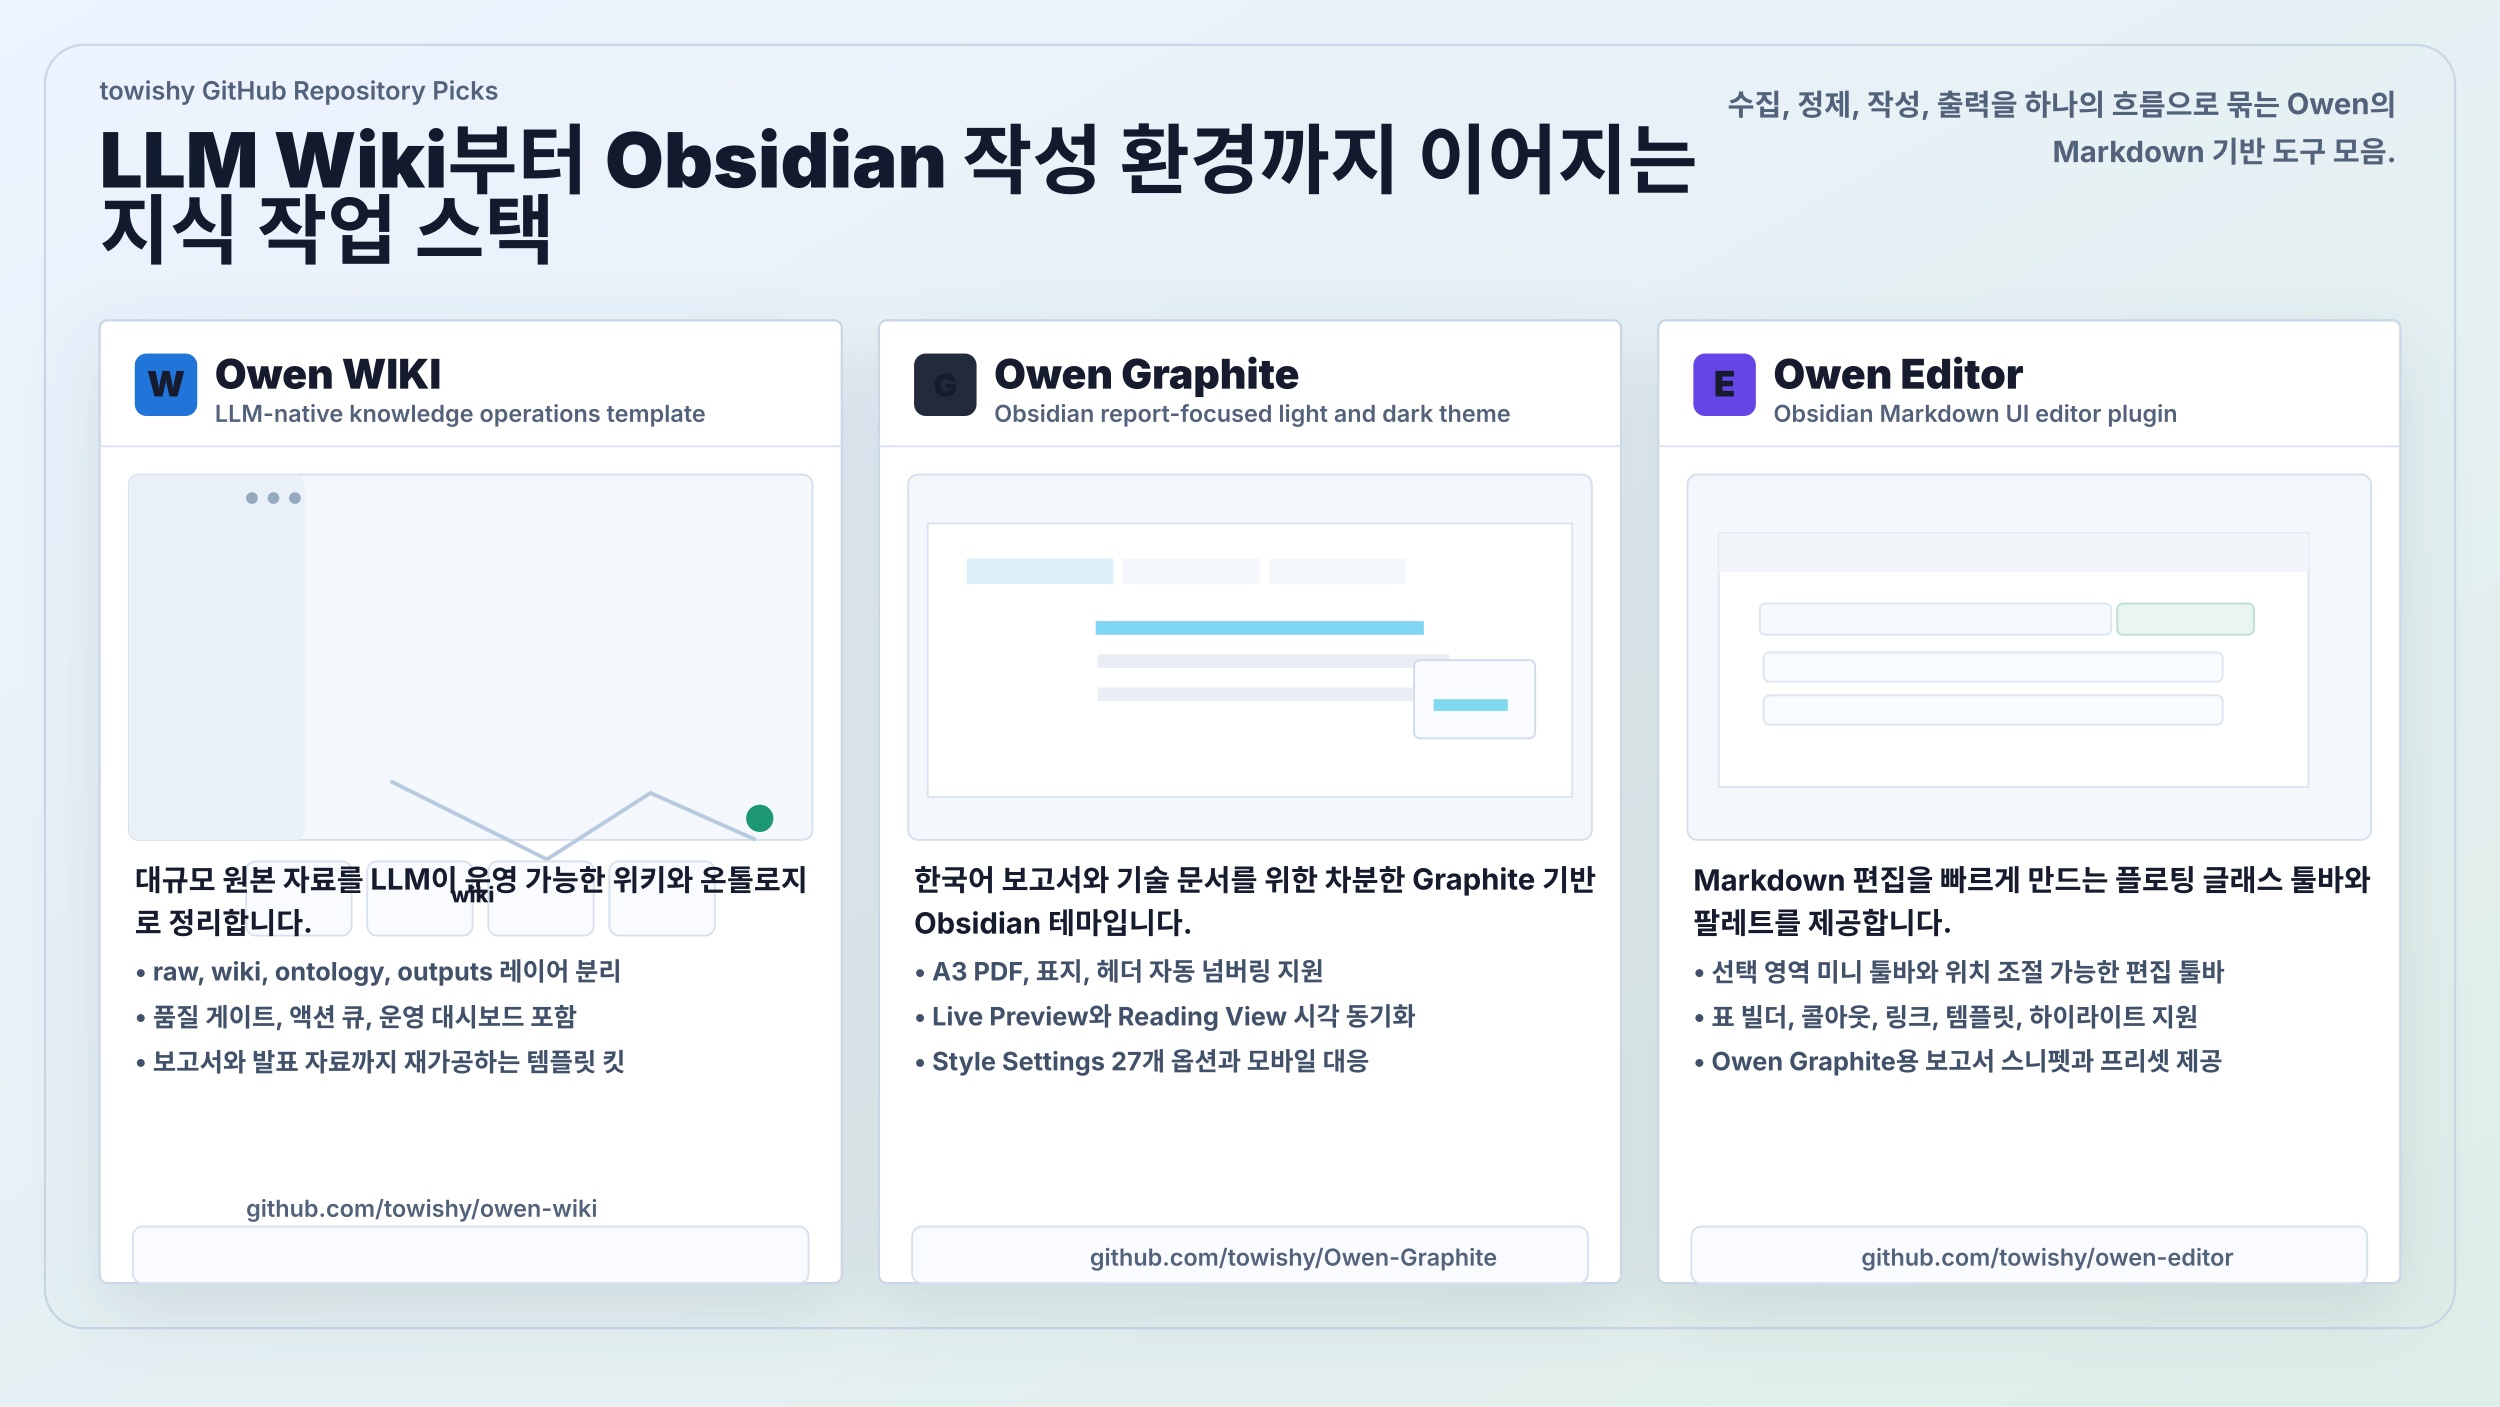
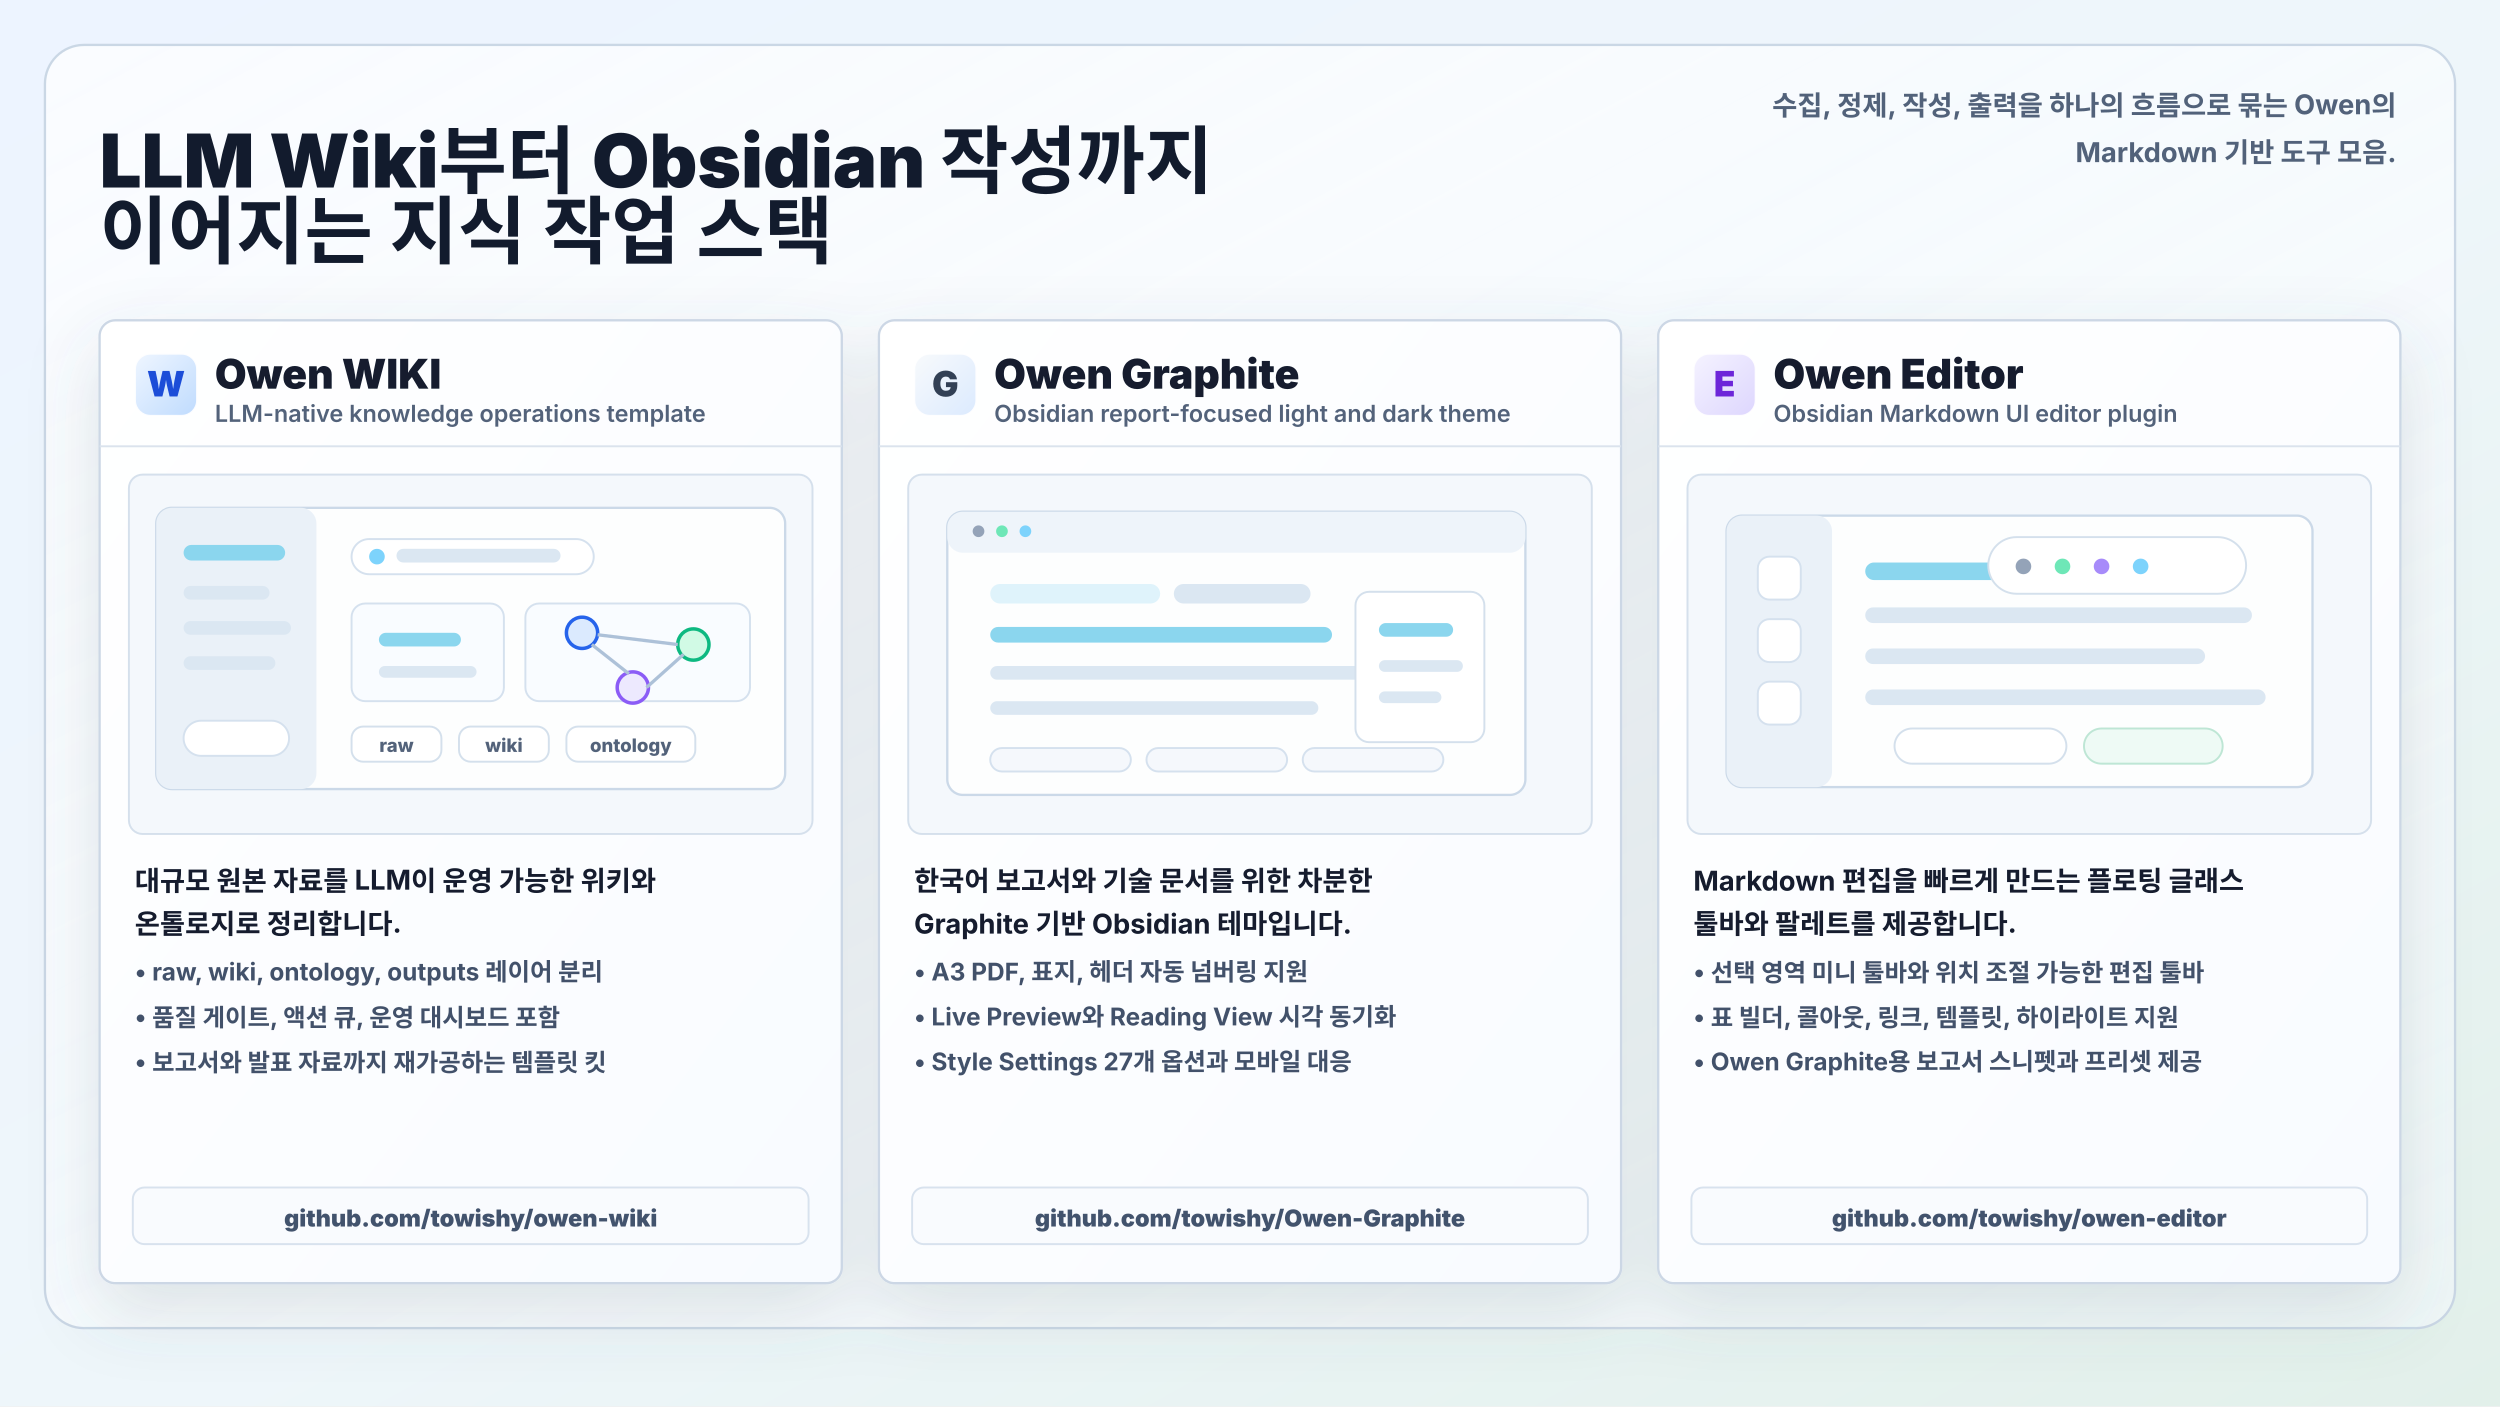
<svg xmlns="http://www.w3.org/2000/svg" width="1280" height="720" viewBox="0 0 1280 720" role="img" aria-labelledby="title desc">
  <defs>
    <linearGradient id="bg" x1="0" y1="0" x2="1" y2="1">
-       <stop offset="0" stop-color="#edf3ff" />
-       <stop offset="1" stop-color="#dfeee9" />
+       <stop offset="0" stop-color="#edf4ff" />
+       <stop offset="0.54" stop-color="#eef6fa" />
+       <stop offset="1" stop-color="#e2f0ea" />
+     </linearGradient>
+     <linearGradient id="panel" x1="0" y1="0" x2="1" y2="1">
+       <stop offset="0" stop-color="#ffffff" stop-opacity="0.74" />
+       <stop offset="1" stop-color="#f7fbff" stop-opacity="0.58" />
+     </linearGradient>
+     <linearGradient id="cardFill" x1="0" y1="0" x2="1" y2="1">
+       <stop offset="0" stop-color="#ffffff" />
+       <stop offset="1" stop-color="#f8fbff" />
+     </linearGradient>
+     <linearGradient id="wikiIcon" x1="0" y1="0" x2="1" y2="1">
+       <stop offset="0" stop-color="#eff6ff" />
+       <stop offset="1" stop-color="#bfdbfe" />
+     </linearGradient>
+     <linearGradient id="graphiteIcon" x1="0" y1="0" x2="1" y2="1">
+       <stop offset="0" stop-color="#f8fafc" />
+       <stop offset="1" stop-color="#dbeafe" />
+     </linearGradient>
+     <linearGradient id="editorIcon" x1="0" y1="0" x2="1" y2="1">
+       <stop offset="0" stop-color="#f5f3ff" />
+       <stop offset="1" stop-color="#ddd6fe" />
    </linearGradient>
    <filter id="shadow" x="-20%" y="-20%" width="140%" height="140%">
      <feDropShadow dx="0" dy="14" stdDeviation="18" flood-color="#506070" flood-opacity="0.16" />
    </filter>
    <style>
      text { font-family: Inter, -apple-system, BlinkMacSystemFont, "Segoe UI", sans-serif; fill: #121b2d; }
      .muted { fill: #52627a; }
      .small { font-size: 13px; font-weight: 600; }
-       .body { font-size: 15px; font-weight: 700; }
+       .body { font-size: 14px; font-weight: 750; }
      .caption { font-size: 12px; font-weight: 600; fill: #52627a; }
-       .h1 { font-size: 39px; font-weight: 850; letter-spacing: 0; }
+       .h1 { font-size: 38px; font-weight: 850; letter-spacing: 0; }
      .card-title { font-size: 21px; font-weight: 850; }
-       .card { fill: #fff; stroke: #ccd7e5; stroke-width: 1.2; }
+       .card { fill: url(#cardFill); stroke: #ccd7e5; stroke-width: 1.2; }
      .screen { fill: #f4f8fc; stroke: #d5e0ec; stroke-width: 1; }
      .button { fill: #f9fbfe; stroke: #d8e2ee; stroke-width: 1; }
-       .bullet { font-size: 13px; font-weight: 650; fill: #42516a; }
+       .bullet { font-size: 12.5px; font-weight: 700; fill: #42516a; }
+       .chip { font-size: 10px; font-weight: 800; fill: #3d4d66; }
+       .ui-window { fill: rgba(255, 255, 255, 0.82); stroke: #cbd9e8; stroke-width: 1.2; }
+       .ui-panel { fill: #f9fcff; stroke: #d5e1ee; stroke-width: 1; }
+       .ui-sidebar { fill: #eaf1f8; }
+       .ui-soft { fill: #eef5fb; }
+       .ui-line { fill: #dbe7f2; }
+       .ui-line-strong { fill: #8bd6ee; }
+       .ui-pill { fill: #ffffff; stroke: #d4e0ec; stroke-width: 1; }
+       .ui-label { font-size: 9.5px; font-weight: 800; fill: #52627a; }
+       .ui-dot-muted { fill: #94a3b8; }
+       .ui-dot-mint { fill: #6ee7b7; }
+       .ui-dot-violet { fill: #a78bfa; }
+       .ui-dot-sky { fill: #7dd3fc; }
+       .icon-tile { stroke: rgba(255, 255, 255, 0.92); stroke-width: 1.2; }
+       .icon-letter { font-size: 18px; font-weight: 900; }
+       .icon-letter-wiki { fill: #1d4ed8; }
+       .icon-letter-graphite { fill: #334155; }
+       .icon-letter-editor { fill: #6d28d9; }
+       .repo { font-size: 12px; font-weight: 850; fill: #43536d; }
    </style>
  </defs>
  <rect width="1280" height="720" fill="url(#bg)" />
-   <rect x="23" y="23" width="1234" height="657" rx="20" fill="none" stroke="#cad7e5" stroke-width="1.2" />
-   <text x="51" y="51" class="small muted">towishy GitHub Repository Picks</text>
-   <text x="51" y="96" class="h1">LLM Wiki부터 Obsidian 작성 환경까지 이어지는</text>
-   <text x="51" y="132" class="h1">지식 작업 스택</text>
+   <rect x="23" y="23" width="1234" height="657" rx="20" fill="url(#panel)" stroke="#cad7e5" stroke-width="1.2" />
+   <text x="51" y="96" class="h1">LLM Wiki부터 Obsidian 작성까지</text>
+   <text x="51" y="132" class="h1">이어지는 지식 작업 스택</text>
  <text x="1227" y="59" text-anchor="end" class="body muted">수집, 정제, 작성, 출력을 하나의 흐름으로 묶는 Owen의</text>
  <text x="1227" y="83" text-anchor="end" class="body muted">Markdown 기반 도구 모음.</text>
  <g filter="url(#shadow)">
    <g transform="translate(51 164)">
-       <rect class="card" width="380" height="493" rx="4" />
+       <rect class="card" width="380" height="493" rx="8" />
      <rect x="0" y="64" width="380" height="1" fill="#dbe3ed" />
-       <rect x="18" y="17" width="32" height="32" rx="6" fill="#2374d8" />
-       <text x="34" y="39" text-anchor="middle" font-size="18" font-weight="850" fill="#fff">W</text>
+       <rect class="icon-tile" x="18" y="17" width="32" height="32" rx="8" fill="url(#wikiIcon)" />
+       <text x="34" y="39" text-anchor="middle" class="icon-letter icon-letter-wiki">W</text>
      <text x="59" y="35" class="card-title">Owen WIKI</text>
      <text x="59" y="52" class="caption">LLM-native knowledge operations template</text>
-       <rect x="15" y="79" width="350" height="187" rx="5" class="screen" />
-       <circle cx="79" cy="254" r="7" fill="#3f7df3" />
-       <circle cx="338" cy="255" r="7" fill="#1d9873" />
-       <path d="M149 236 L229 276 L282 242 L336 266" fill="none" stroke="#b8cadf" stroke-width="2" />
-       <rect x="15" y="79" width="90" height="187" rx="5" fill="#eaf0f7" />
-       <circle cx="78" cy="91" r="3" fill="#95a9bf" />
-       <circle cx="89" cy="91" r="3" fill="#95a9bf" />
-       <circle cx="100" cy="91" r="3" fill="#95a9bf" />
-       <rect x="75" y="277" width="54" height="38" rx="5" class="button" />
-       <rect x="137" y="277" width="54" height="38" rx="5" class="button" />
-       <rect x="199" y="277" width="54" height="38" rx="5" class="button" />
-       <rect x="261" y="277" width="54" height="38" rx="5" class="button" />
-       <text x="191" y="298" text-anchor="middle" font-size="11" font-weight="800" fill="#344258">wiki</text>
-       <text x="75" y="459" class="caption" font-weight="800">github.com/towishy/owen-wiki</text>
-       <text x="18" y="292" class="body">대규모 원본 자료를 LLM이 운영 가능한 위키와 온톨로지</text>
-       <text x="18" y="314" class="body">로 정리합니다.</text>
+       <rect x="15" y="79" width="350" height="184" rx="7" class="screen" />
+       <rect x="29" y="96" width="322" height="144" rx="8" class="ui-window" />
+       <rect x="29" y="96" width="82" height="144" rx="8" class="ui-sidebar" />
+       <rect x="43" y="115" width="52" height="8" rx="4" class="ui-line-strong" />
+       <rect x="43" y="136" width="44" height="7" rx="3.5" class="ui-line" />
+       <rect x="43" y="154" width="55" height="7" rx="3.5" class="ui-line" />
+       <rect x="43" y="172" width="47" height="7" rx="3.5" class="ui-line" />
+       <rect x="43" y="205" width="54" height="18" rx="9" fill="#ffffff" stroke="#d5e1ee" />
+       <rect x="129" y="112" width="124" height="18" rx="9" fill="#ffffff" stroke="#d5e1ee" />
+       <circle cx="142" cy="121" r="4" class="ui-dot-sky" />
+       <rect x="152" y="117" width="84" height="7" rx="3.5" class="ui-line" />
+       <rect x="129" y="145" width="78" height="50" rx="7" class="ui-panel" />
+       <rect x="218" y="145" width="115" height="50" rx="7" class="ui-panel" />
+       <rect x="143" y="160" width="42" height="7" rx="3.5" class="ui-line-strong" />
+       <rect x="143" y="177" width="50" height="6" rx="3" class="ui-line" />
+       <circle cx="247" cy="160" r="8" fill="#dbeafe" stroke="#2563eb" stroke-width="1.8" />
+       <circle cx="304" cy="166" r="8" fill="#d1fae5" stroke="#10b981" stroke-width="1.8" />
+       <circle cx="273" cy="188" r="8" fill="#ede9fe" stroke="#8b5cf6" stroke-width="1.8" />
+       <path d="M255 161 L296 166 M252 166 L271 181 M280 188 L299 171" fill="none" stroke="#adc1d8" stroke-width="1.7" />
+       <rect x="129" y="208" width="46" height="18" rx="6" class="ui-pill" />
+       <text x="152" y="221" text-anchor="middle" class="ui-label">raw</text>
+       <rect x="184" y="208" width="46" height="18" rx="6" class="ui-pill" />
+       <text x="207" y="221" text-anchor="middle" class="ui-label">wiki</text>
+       <rect x="239" y="208" width="66" height="18" rx="6" class="ui-pill" />
+       <text x="272" y="221" text-anchor="middle" class="ui-label">ontology</text>
+       <text x="18" y="292" class="body">대규모 원본 자료를 LLM이 운영 가능한 위키와</text>
+       <text x="18" y="314" class="body">온톨로지로 정리합니다.</text>
      <text x="18" y="338" class="bullet">• raw, wiki, ontology, outputs 레이어 분리</text>
      <text x="18" y="361" class="bullet">• 품질 게이트, 액션 큐, 운영 대시보드 포함</text>
      <text x="18" y="384" class="bullet">• 보고서와 발표 자료까지 재가공하는 템플릿 킷</text>
-       <rect x="17" y="464" width="346" height="29" rx="5" fill="#f9fbfe" stroke="#d8e2ee" />
+       <rect x="17" y="444" width="346" height="29" rx="6" fill="#f9fbfe" stroke="#d8e2ee" />
+       <text x="190" y="464" text-anchor="middle" class="repo">github.com/towishy/owen-wiki</text>
    </g>
    <g transform="translate(450 164)">
-       <rect class="card" width="380" height="493" rx="4" />
+       <rect class="card" width="380" height="493" rx="8" />
      <rect x="0" y="64" width="380" height="1" fill="#dbe3ed" />
-       <rect x="18" y="17" width="32" height="32" rx="6" fill="#202a3b" />
-       <text x="34" y="39" text-anchor="middle" font-size="16" font-weight="850" fill="#fff">G</text>
+       <rect class="icon-tile" x="18" y="17" width="32" height="32" rx="8" fill="url(#graphiteIcon)" />
+       <text x="34" y="39" text-anchor="middle" class="icon-letter icon-letter-graphite">G</text>
      <text x="59" y="35" class="card-title">Owen Graphite</text>
      <text x="59" y="52" class="caption">Obsidian report-focused light and dark theme</text>
-       <rect x="15" y="79" width="350" height="187" rx="5" class="screen" />
-       <rect x="25" y="104" width="330" height="140" fill="#fff" stroke="#dce5ef" />
-       <rect x="45" y="122" width="75" height="13" fill="#dceff9" />
-       <rect x="125" y="122" width="70" height="13" fill="#f3f6fa" />
-       <rect x="200" y="122" width="70" height="13" fill="#f3f6fa" />
-       <rect x="111" y="154" width="168" height="7" fill="#7fd5f4" />
-       <rect x="112" y="171" width="180" height="7" fill="#e9eef5" />
-       <rect x="112" y="188" width="180" height="7" fill="#e9eef5" />
-       <rect x="274" y="174" width="62" height="40" rx="3" fill="#f9fbff" stroke="#d2ddea" />
-       <rect x="284" y="194" width="38" height="6" fill="#81d9f1" />
-       <text x="18" y="292" class="body">한국어 보고서와 기술 문서를 위한 차분한 Graphite 기반</text>
-       <text x="18" y="314" class="body">Obsidian 테마입니다.</text>
+       <rect x="15" y="79" width="350" height="184" rx="7" class="screen" />
+       <rect x="35" y="98" width="296" height="145" rx="8" class="ui-window" />
+       <rect x="35" y="98" width="296" height="21" rx="8" fill="#eef4fa" />
+       <circle cx="51" cy="108" r="3" class="ui-dot-muted" />
+       <circle cx="63" cy="108" r="3" class="ui-dot-mint" />
+       <circle cx="75" cy="108" r="3" class="ui-dot-sky" />
+       <rect x="57" y="135" width="87" height="10" rx="5" fill="#dff3fb" />
+       <rect x="151" y="135" width="70" height="10" rx="5" class="ui-line" />
+       <rect x="57" y="157" width="175" height="8" rx="4" class="ui-line-strong" />
+       <rect x="57" y="177" width="198" height="7" rx="3.5" class="ui-line" />
+       <rect x="57" y="195" width="168" height="7" rx="3.5" class="ui-line" />
+       <rect x="244" y="139" width="66" height="77" rx="7" fill="#ffffff" stroke="#d4e0ec" />
+       <rect x="256" y="155" width="38" height="7" rx="3.5" class="ui-line-strong" />
+       <rect x="256" y="174" width="43" height="6" rx="3" class="ui-line" />
+       <rect x="256" y="190" width="32" height="6" rx="3" class="ui-line" />
+       <rect x="57" y="219" width="72" height="12" rx="6" fill="#f5f8fc" stroke="#d5e1ee" />
+       <rect x="137" y="219" width="72" height="12" rx="6" fill="#f5f8fc" stroke="#d5e1ee" />
+       <rect x="217" y="219" width="72" height="12" rx="6" fill="#f5f8fc" stroke="#d5e1ee" />
+       <text x="18" y="292" class="body">한국어 보고서와 기술 문서를 위한 차분한</text>
+       <text x="18" y="314" class="body">Graphite 기반 Obsidian 테마입니다.</text>
      <text x="18" y="338" class="bullet">• A3 PDF, 표지, 헤더 자동 넘버링 지원</text>
      <text x="18" y="361" class="bullet">• Live Preview와 Reading View 시각 동기화</text>
      <text x="18" y="384" class="bullet">• Style Settings 27개 옵션과 모바일 대응</text>
-       <rect x="17" y="464" width="346" height="29" rx="5" fill="#f9fbfe" stroke="#d8e2ee" />
-       <text x="108" y="484" class="caption" font-weight="800">github.com/towishy/Owen-Graphite</text>
+       <rect x="17" y="444" width="346" height="29" rx="6" fill="#f9fbfe" stroke="#d8e2ee" />
+       <text x="190" y="464" text-anchor="middle" class="repo">github.com/towishy/Owen-Graphite</text>
    </g>
    <g transform="translate(849 164)">
-       <rect class="card" width="380" height="493" rx="4" />
+       <rect class="card" width="380" height="493" rx="8" />
      <rect x="0" y="64" width="380" height="1" fill="#dbe3ed" />
-       <rect x="18" y="17" width="32" height="32" rx="6" fill="#6544e6" />
-       <text x="34" y="39" text-anchor="middle" font-size="18" font-weight="850" fill="#fff">E</text>
+       <rect class="icon-tile" x="18" y="17" width="32" height="32" rx="8" fill="url(#editorIcon)" />
+       <text x="34" y="39" text-anchor="middle" class="icon-letter icon-letter-editor">E</text>
      <text x="59" y="35" class="card-title">Owen Editor</text>
      <text x="59" y="52" class="caption">Obsidian Markdown UI editor plugin</text>
-       <rect x="15" y="79" width="350" height="187" rx="5" class="screen" />
-       <rect x="31" y="109" width="302" height="130" fill="#fff" stroke="#dce5ef" />
-       <rect x="31" y="109" width="302" height="20" fill="#f2f6fb" />
-       <rect x="52" y="145" width="180" height="16" rx="3" fill="#f6f9fd" stroke="#dde6f1" />
-       <rect x="235" y="145" width="70" height="16" rx="3" fill="#e8f5f0" stroke="#bedfd3" />
-       <rect x="54" y="170" width="235" height="15" rx="3" fill="#f8fbff" stroke="#dde6f1" />
-       <rect x="54" y="192" width="235" height="15" rx="3" fill="#f8fbff" stroke="#dde6f1" />
-       <text x="18" y="292" class="body">Markdown 편집을 빠르게 만드는 플로팅 글래스 툴바와</text>
-       <text x="18" y="314" class="body">팔레트를 제공합니다.</text>
+       <rect x="15" y="79" width="350" height="184" rx="7" class="screen" />
+       <rect x="35" y="100" width="300" height="139" rx="8" class="ui-window" />
+       <rect x="35" y="100" width="54" height="139" rx="8" class="ui-sidebar" />
+       <rect x="51" y="121" width="22" height="22" rx="6" fill="#ffffff" stroke="#d5e1ee" />
+       <rect x="51" y="153" width="22" height="22" rx="6" fill="#ffffff" stroke="#d5e1ee" />
+       <rect x="51" y="185" width="22" height="22" rx="6" fill="#ffffff" stroke="#d5e1ee" />
+       <rect x="106" y="124" width="178" height="9" rx="4.5" class="ui-line-strong" />
+       <rect x="106" y="147" width="198" height="8" rx="4" class="ui-line" />
+       <rect x="106" y="168" width="174" height="8" rx="4" class="ui-line" />
+       <rect x="106" y="189" width="205" height="8" rx="4" class="ui-line" />
+       <rect x="169" y="111" width="132" height="29" rx="14.5" fill="#ffffff" stroke="#d4e0ec" />
+       <circle cx="187" cy="126" r="4" class="ui-dot-muted" />
+       <circle cx="207" cy="126" r="4" class="ui-dot-mint" />
+       <circle cx="227" cy="126" r="4" class="ui-dot-violet" />
+       <circle cx="247" cy="126" r="4" class="ui-dot-sky" />
+       <rect x="121" y="209" width="88" height="18" rx="9" fill="#ffffff" stroke="#d4e0ec" />
+       <rect x="218" y="209" width="71" height="18" rx="9" fill="#eefaf5" stroke="#bee6d5" />
+       <text x="18" y="292" class="body">Markdown 편집을 빠르게 만드는 플로팅 글래스</text>
+       <text x="18" y="314" class="body">툴바와 팔레트를 제공합니다.</text>
      <text x="18" y="338" class="bullet">• 선택 영역 미니 툴바와 위치 조절 가능한 편집 툴바</text>
      <text x="18" y="361" class="bullet">• 표 빌더, 콜아웃, 링크, 템플릿, 하이라이트 지원</text>
      <text x="18" y="384" class="bullet">• Owen Graphite용 보고서 스니펫과 프리셋 제공</text>
-       <rect x="17" y="464" width="346" height="29" rx="5" fill="#f9fbfe" stroke="#d8e2ee" />
-       <text x="104" y="484" class="caption" font-weight="800">github.com/towishy/owen-editor</text>
+       <rect x="17" y="444" width="346" height="29" rx="6" fill="#f9fbfe" stroke="#d8e2ee" />
+       <text x="190" y="464" text-anchor="middle" class="repo">github.com/towishy/owen-editor</text>
    </g>
  </g>
</svg>
